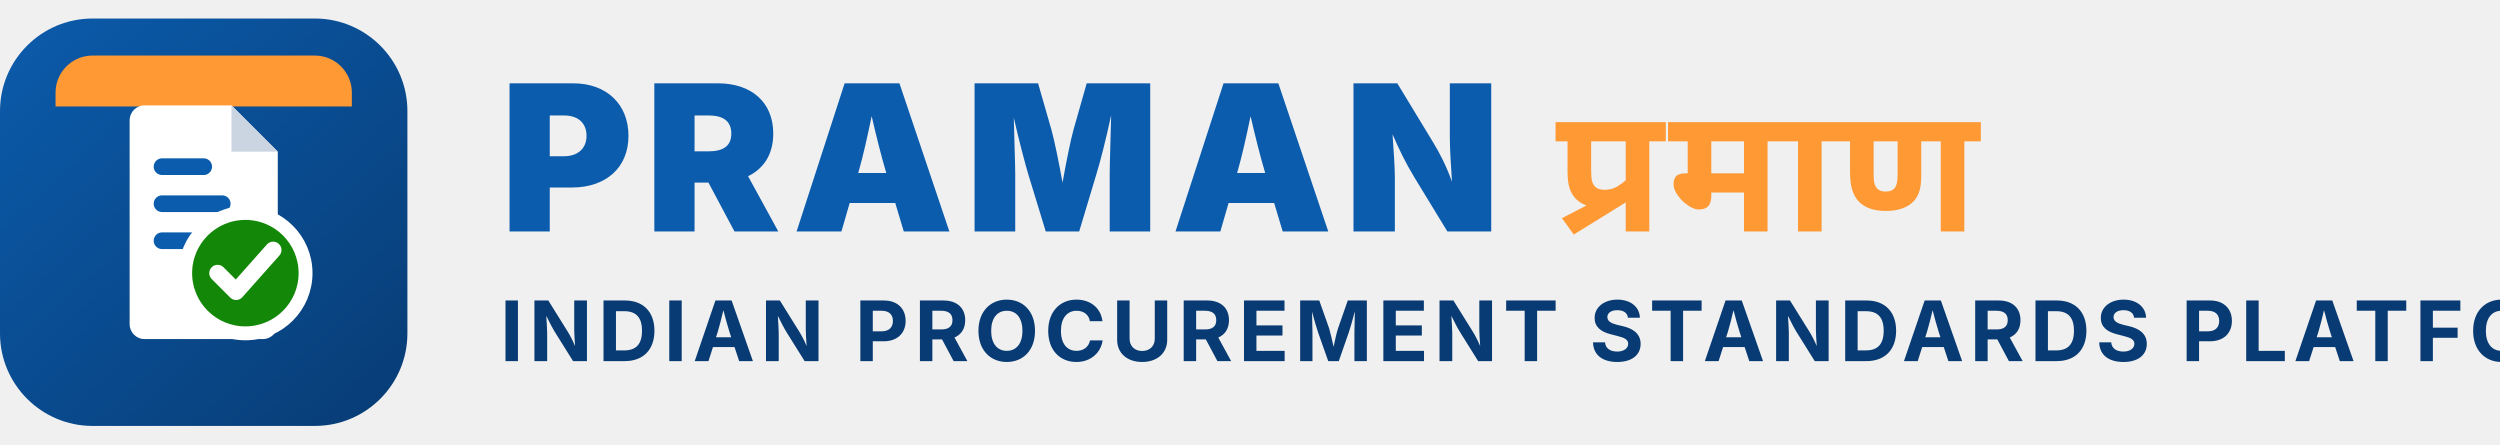
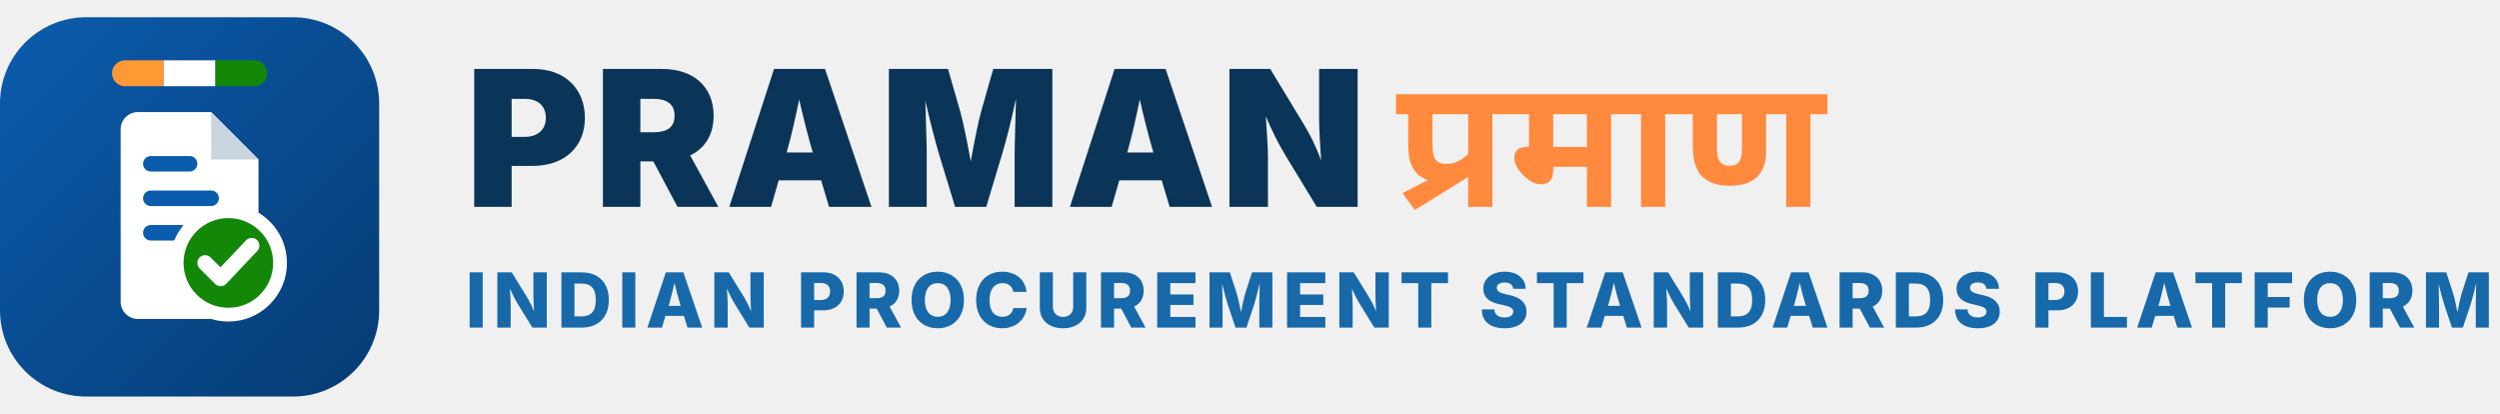
- <svg xmlns="http://www.w3.org/2000/svg" width="270" height="48" viewBox="0 0 270 48" fill="none">
-   <g transform="translate(0, 0)">
-     <rect width="44" height="44" y="2" rx="10" fill="url(#praman_logo_bg)" />
-     <path d="M10 6H34C36.209 6 38 7.791 38 10V11.5H6V10C6 7.791 7.791 6 10 6Z" fill="#FF9933" />
-     <path d="M14 13C14 12.105 14.716 11.381 15.612 11.381H25L30 16.381V35C30 35.895 29.284 36.619 28.388 36.619H15.612C14.716 36.619 14 35.895 14 35V13Z" fill="white" />
-     <path d="M25 11.381V16.381H30" fill="#CBD5E1" />
-     <line x1="17.5" y1="18" x2="22" y2="18" stroke="#0B5CAD" stroke-width="1.8" stroke-linecap="round" />
-     <line x1="17.5" y1="22" x2="24" y2="22" stroke="#0B5CAD" stroke-width="1.8" stroke-linecap="round" />
-     <line x1="17.5" y1="26" x2="21" y2="26" stroke="#0B5CAD" stroke-width="1.8" stroke-linecap="round" />
-     <circle cx="26.5" cy="29.5" r="6.5" fill="#138808" stroke="white" stroke-width="1.5" />
-     <path d="M23.5 29.5L25.5 31.5L29.5 27" stroke="white" stroke-width="1.8" stroke-linecap="round" stroke-linejoin="round" />
+ <svg xmlns="http://www.w3.org/2000/svg" width="290" height="48" viewBox="0 0 290 48" fill="none">
+   <g transform="translate(0, 2)">
+     <rect width="44" height="44" rx="10" fill="url(#praman_emblem_bg)" />
+     <g transform="translate(13, 5)">
+       <clipPath id="tricolor_pill_clip">
+         <rect width="18" height="3" rx="1.5" />
+       </clipPath>
+       <g clip-path="url(#tricolor_pill_clip)">
+         <rect x="0" y="0" width="6" height="3" fill="#FF9933" />
+         <rect x="6" y="0" width="6" height="3" fill="#FFFFFF" />
+         <rect x="12" y="0" width="6" height="3" fill="#138808" />
+       </g>
+     </g>
+     <path d="M14 13C14 11.895 14.895 11 16 11H24.5L30 16.5V33C30 34.105 29.105 35 28 35H16C14.895 35 14 34.105 14 33V13Z" fill="#FFFFFF" />
+     <path d="M24.5 11V16.5H30" fill="#CBD5E1" />
+     <line x1="17.5" y1="17" x2="22" y2="17" stroke="#0B5CAD" stroke-width="1.8" stroke-linecap="round" />
+     <line x1="17.5" y1="21" x2="24.5" y2="21" stroke="#0B5CAD" stroke-width="1.8" stroke-linecap="round" />
+     <line x1="17.5" y1="25" x2="21" y2="25" stroke="#0B5CAD" stroke-width="1.8" stroke-linecap="round" />
+     <circle cx="26.5" cy="28.5" r="6" fill="#138808" stroke="#FFFFFF" stroke-width="1.6" />
+     <path d="M23.8 28.5L25.6 30.3L29.2 26.5" stroke="#FFFFFF" stroke-width="1.8" stroke-linecap="round" stroke-linejoin="round" />
  </g>
  <g transform="translate(54, 0)">
-     <text x="0" y="25" font-family="Inter, -apple-system, sans-serif" font-weight="900" font-size="22" fill="#0B5CAD" letter-spacing="1.2">PRAMAN</text>
-     <text x="114" y="25" font-family="'Noto Sans Devanagari', 'Mukta', 'Kohinoor Devanagari', sans-serif" font-weight="700" font-size="19" fill="#FF9933" letter-spacing="0.5">प्रमाण</text>
-     <text x="0" y="39" font-family="Inter, -apple-system, sans-serif" font-weight="700" font-size="9" fill="#083B73" letter-spacing="0.6">INDIAN PROCUREMENT STANDARDS PLATFORM</text>
+     <text x="0" y="24" font-family="'Inter', -apple-system, BlinkMacSystemFont, 'Segoe UI', Roboto, sans-serif" font-weight="900" font-size="22" fill="#0B3558" letter-spacing="0.5">PRAMAN</text>
+     <text x="108" y="24" font-family="'Noto Sans Devanagari', 'Mukta', 'Kohinoor Devanagari', 'Segoe UI', sans-serif" font-weight="800" font-size="21" fill="#FF8A3D" letter-spacing="0.2">प्रमाण</text>
+     <text x="0" y="38" font-family="'Inter', -apple-system, BlinkMacSystemFont, 'Segoe UI', Roboto, sans-serif" font-weight="800" font-size="8.8" fill="#1769AA" letter-spacing="0.7">INDIAN PROCUREMENT STANDARDS PLATFORM</text>
  </g>
  <defs>
-     <linearGradient id="praman_logo_bg" x1="0" y1="0" x2="44" y2="48" gradientUnits="userSpaceOnUse">
+     <linearGradient id="praman_emblem_bg" x1="0" y1="0" x2="44" y2="44" gradientUnits="userSpaceOnUse">
      <stop stop-color="#0B5CAD" />
-       <stop offset="1" stop-color="#083B73" />
+       <stop offset="1" stop-color="#063B73" />
    </linearGradient>
  </defs>
</svg>
